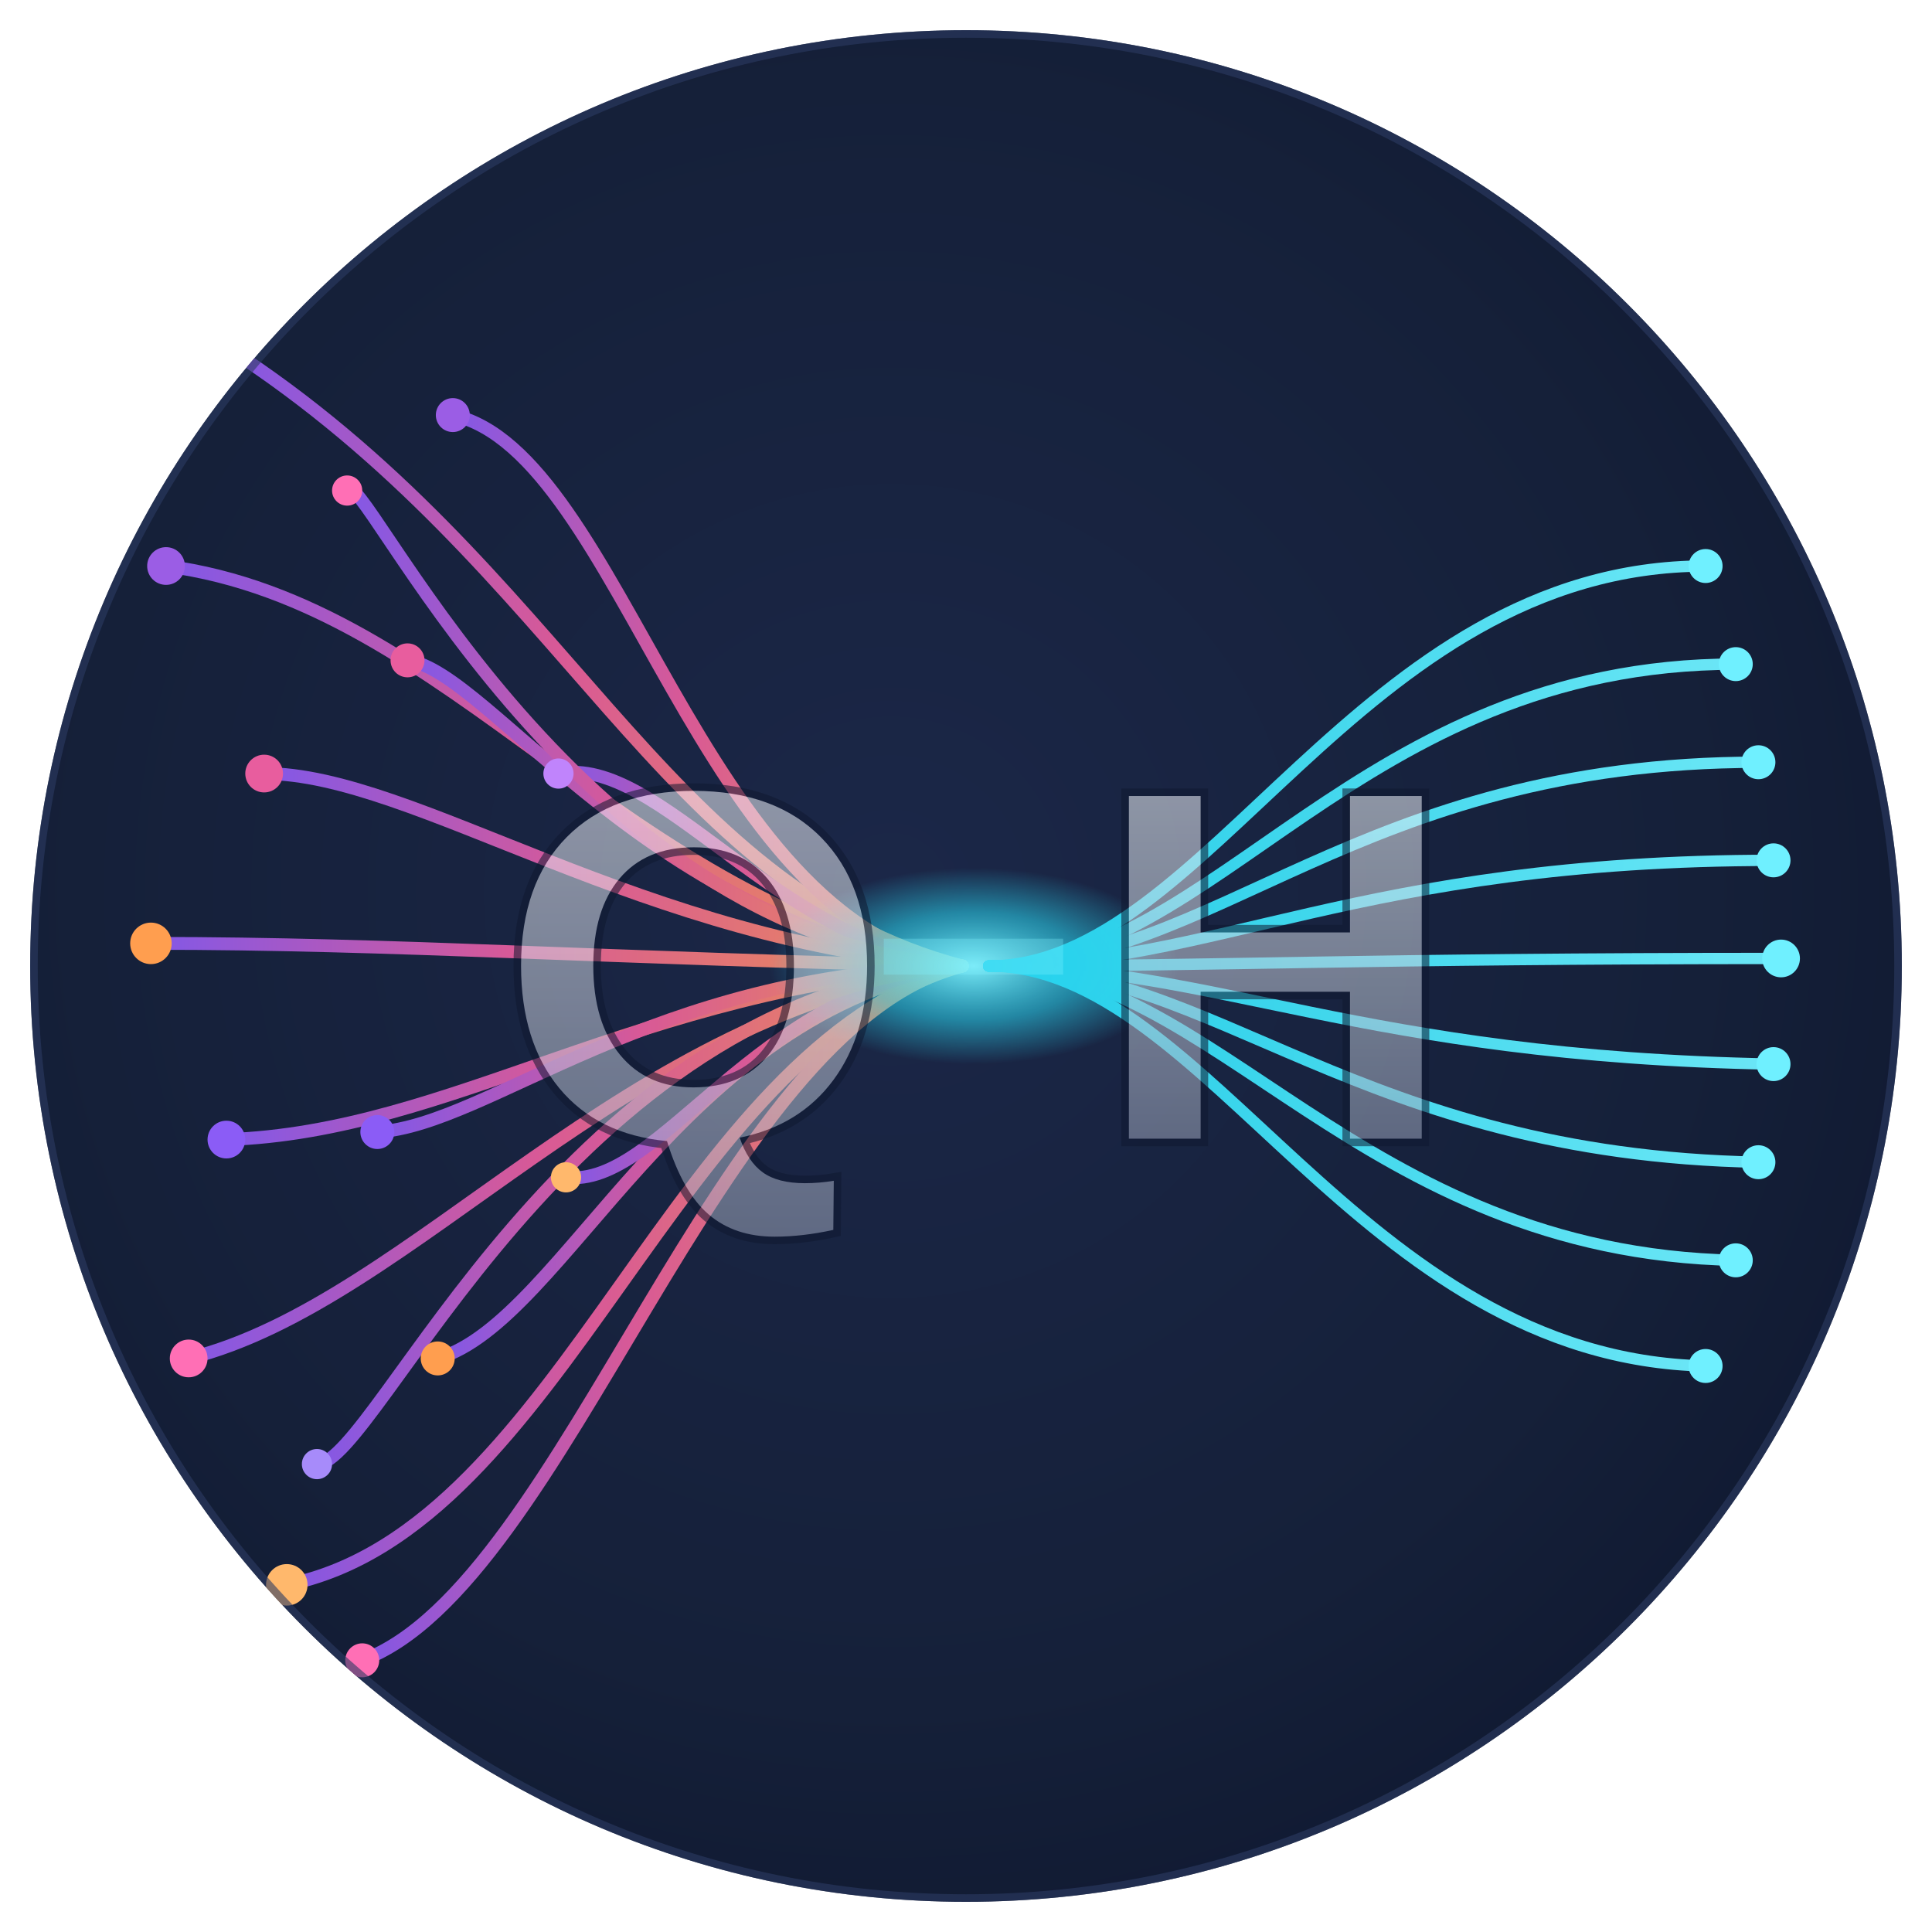
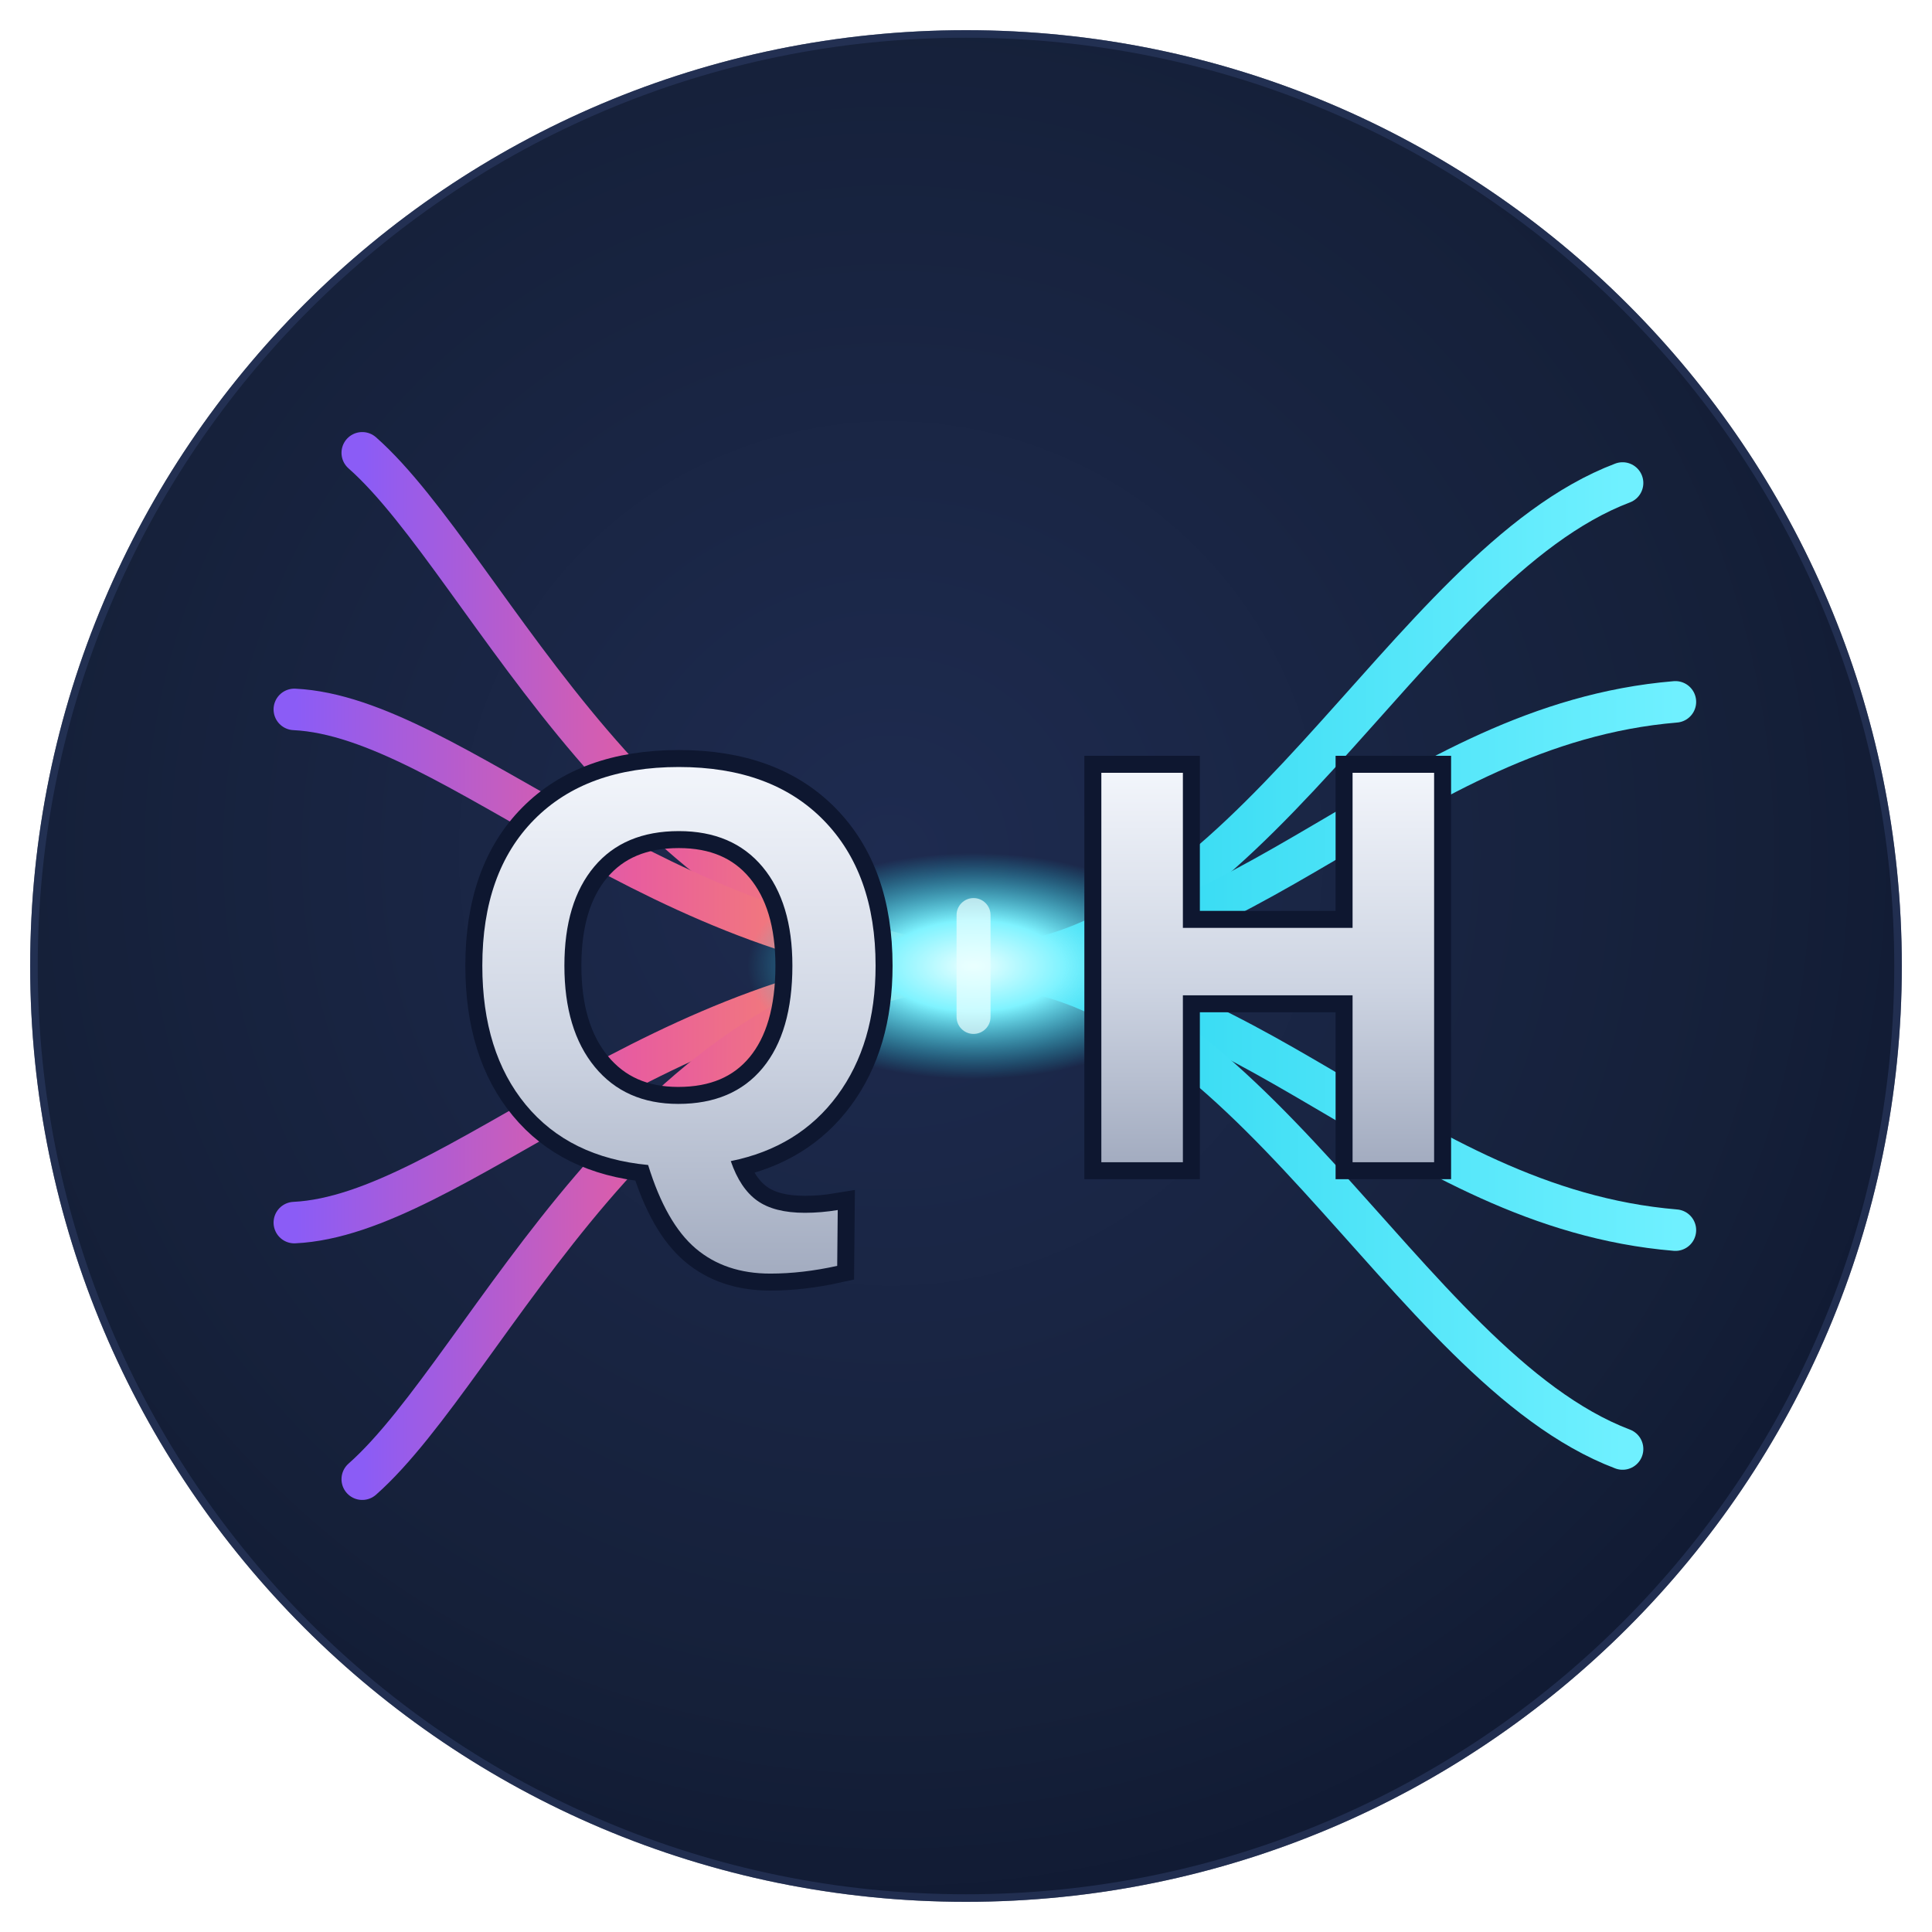
<svg xmlns="http://www.w3.org/2000/svg" viewBox="0 0 512 512" role="img" aria-label="qdf-hook">
  <defs>
-     <radialGradient id="bg" cx="46%" cy="46%" r="62%">
-       <stop offset="0%" stop-color="#1b2748" />
-       <stop offset="70%" stop-color="#152039" />
-       <stop offset="100%" stop-color="#0f1830" />
+     <radialGradient id="bg" cx="46%" cy="44%" r="64%">
+       <stop offset="0%" stop-color="#1e2b50" />
+       <stop offset="72%" stop-color="#152039" />
+       <stop offset="100%" stop-color="#0e1730" />
    </radialGradient>
-     <linearGradient id="warm" x1="0" y1="0" x2="1" y2="0">
-       <stop offset="0%" stop-color="#8b5cf6" />
-       <stop offset="45%" stop-color="#e85d9e" />
-       <stop offset="100%" stop-color="#ff9e4f" />
+     <linearGradient id="warm" x1="1" y1="0" x2="0" y2="0">
+       <stop offset="0%" stop-color="#ff9e4f" />
+       <stop offset="50%" stop-color="#e85d9e" />
+       <stop offset="100%" stop-color="#8b5cf6" />
    </linearGradient>
    <linearGradient id="cool" x1="0" y1="0" x2="1" y2="0">
      <stop offset="0%" stop-color="#22d3ee" />
      <stop offset="100%" stop-color="#6ff0ff" />
    </linearGradient>
    <linearGradient id="silver" x1="0" y1="0" x2="0" y2="1">
-       <stop offset="0%" stop-color="#eef1f7" />
-       <stop offset="50%" stop-color="#c3cad8" />
-       <stop offset="100%" stop-color="#9aa3b8" />
+       <stop offset="0%" stop-color="#f2f5fb" />
+       <stop offset="55%" stop-color="#cdd4e2" />
+       <stop offset="100%" stop-color="#a3acc0" />
    </linearGradient>
-     <radialGradient id="neck" cx="50%" cy="50%" r="50%">
-       <stop offset="0%" stop-color="#7ff3ff" stop-opacity="0.95" />
-       <stop offset="55%" stop-color="#2ad6f0" stop-opacity="0.55" />
-       <stop offset="100%" stop-color="#2ad6f0" stop-opacity="0" />
+     <radialGradient id="core" cx="50%" cy="50%" r="50%">
+       <stop offset="0%" stop-color="#eaffff" />
+       <stop offset="40%" stop-color="#7ff3ff" />
+       <stop offset="100%" stop-color="#22d3ee" stop-opacity="0" />
    </radialGradient>
    <clipPath id="disc">
      <circle cx="256" cy="256" r="248" />
    </clipPath>
  </defs>
  <circle cx="256" cy="256" r="248" fill="url(#bg)" />
  <g clip-path="url(#disc)" fill="none" stroke-linecap="round">
-     <g stroke="url(#warm)" stroke-width="3.4" opacity="0.92">
-       <path d="M255 256 C 175 235, 150 150, 60 92" />
-       <path d="M255 256 C 165 240, 120 160, 44 150" />
-       <path d="M255 256 C 170 250, 110 205, 70 205" />
-       <path d="M255 256 C 160 254, 105 250, 40 250" />
-       <path d="M255 256 C 168 262, 120 300, 60 302" />
-       <path d="M255 256 C 165 268, 110 345, 50 360" />
-       <path d="M255 256 C 178 278, 150 405, 76 420" />
-       <path d="M255 256 C 185 245, 165 120, 120 110" />
-       <path d="M255 256 C 172 246, 130 178, 108 175" />
-       <path d="M255 256 C 172 258, 130 298, 100 300" />
-       <path d="M255 256 C 180 268, 150 350, 116 360" />
-       <path d="M255 256 C 190 272, 150 420, 96 440" />
-       <path d="M255 256 C 205 250, 175 200, 148 205" />
-       <path d="M255 256 C 200 262, 175 315, 150 312" />
-       <path d="M255 256 C 150 248, 95 120, 92 130" />
-       <path d="M255 256 C 150 264, 100 388, 84 388" />
+     <g stroke="url(#warm)" stroke-width="11">
+       <path d="M258 256 C 170 250, 130 150, 96 120" />
+       <path d="M258 256 C 175 252, 120 190, 78 188" />
+       <path d="M258 256 C 170 256, 110 256, 66 256" />
+       <path d="M258 256 C 175 260, 120 322, 78 324" />
+       <path d="M258 256 C 170 262, 130 362, 96 392" />
    </g>
-     <g fill="#ff9e4f" stroke="none">
-       <circle cx="60" cy="92" r="5.5" fill="#a78bfa" />
-       <circle cx="44" cy="150" r="5" fill="#9b5de5" />
-       <circle cx="70" cy="205" r="5" fill="#e85d9e" />
-       <circle cx="40" cy="250" r="5.5" fill="#ff9e4f" />
-       <circle cx="60" cy="302" r="5" fill="#8b5cf6" />
-       <circle cx="50" cy="360" r="5" fill="#ff6fb5" />
-       <circle cx="76" cy="420" r="5.5" fill="#ffb86c" />
-       <circle cx="120" cy="110" r="4.5" fill="#9b5de5" />
-       <circle cx="108" cy="175" r="4.5" fill="#e85d9e" />
-       <circle cx="100" cy="300" r="4.5" fill="#8b5cf6" />
-       <circle cx="116" cy="360" r="4.5" fill="#ff9e4f" />
-       <circle cx="96" cy="440" r="4.5" fill="#ff6fb5" />
-       <circle cx="148" cy="205" r="4" fill="#c084fc" />
-       <circle cx="150" cy="312" r="4" fill="#ffb86c" />
-       <circle cx="92" cy="130" r="4" fill="#ff6fb5" />
-       <circle cx="84" cy="388" r="4" fill="#a78bfa" />
+     <g stroke="url(#cool)" stroke-width="11">
+       <path d="M258 256 C 330 256, 372 150, 430 128" />
+       <path d="M258 256 C 330 256, 372 192, 444 186" />
+       <path d="M258 256 C 340 256, 380 256, 448 256" />
+       <path d="M258 256 C 330 256, 372 320, 444 326" />
+       <path d="M258 256 C 330 256, 372 362, 430 384" />
    </g>
-     <ellipse cx="258" cy="256" rx="54" ry="26" fill="url(#neck)" />
-     <g stroke="url(#cool)" stroke-width="3" opacity="0.95">
-       <path d="M262 256 C 320 256, 360 150, 452 150" />
-       <path d="M262 256 C 322 256, 360 176, 460 176" />
-       <path d="M262 256 C 322 256, 360 202, 466 202" />
-       <path d="M262 256 C 322 256, 360 228, 470 228" />
-       <path d="M262 256 C 324 256, 362 254, 472 254" />
-       <path d="M262 256 C 322 256, 360 280, 470 282" />
-       <path d="M262 256 C 322 256, 360 306, 466 308" />
-       <path d="M262 256 C 322 256, 360 332, 460 334" />
-       <path d="M262 256 C 320 256, 360 360, 452 362" />
+     <ellipse cx="258" cy="256" rx="60" ry="30" fill="url(#core)" />
+     <g font-family="'Helvetica Neue',Arial,sans-serif" font-weight="800" text-anchor="middle" dominant-baseline="central" fill="url(#silver)" stroke="#0e1730" stroke-width="9" paint-order="stroke">
+       <text x="180" y="256" font-size="150">Q</text>
+       <text x="336" y="256" font-size="150">H</text>
    </g>
-     <g fill="#6ff0ff" stroke="none">
-       <circle cx="452" cy="150" r="4.5" />
-       <circle cx="460" cy="176" r="4.5" />
-       <circle cx="466" cy="202" r="4.5" />
-       <circle cx="470" cy="228" r="4.5" />
-       <circle cx="472" cy="254" r="5" />
-       <circle cx="470" cy="282" r="4.5" />
-       <circle cx="466" cy="308" r="4.5" />
-       <circle cx="460" cy="334" r="4.5" />
-       <circle cx="452" cy="362" r="4.5" />
-     </g>
-   </g>
-   <g font-family="'Helvetica Neue',Arial,sans-serif" font-weight="800" text-anchor="middle" dominant-baseline="central" stroke="#0f1830" stroke-width="4" paint-order="stroke">
-     <text x="184" y="256" font-size="132" fill="url(#silver)" opacity="0.55">Q</text>
-     <text x="258" y="246" font-size="96" fill="#7ff3ff" stroke="none" opacity="0.3">–</text>
-     <text x="338" y="256" font-size="132" fill="url(#silver)" opacity="0.55">H</text>
+     <rect x="253.5" y="238" width="9" height="36" rx="4.5" fill="#eaffff" opacity="0.7" />
  </g>
  <circle cx="256" cy="256" r="247" fill="none" stroke="#2b3a63" stroke-width="2" opacity="0.6" />
</svg>
